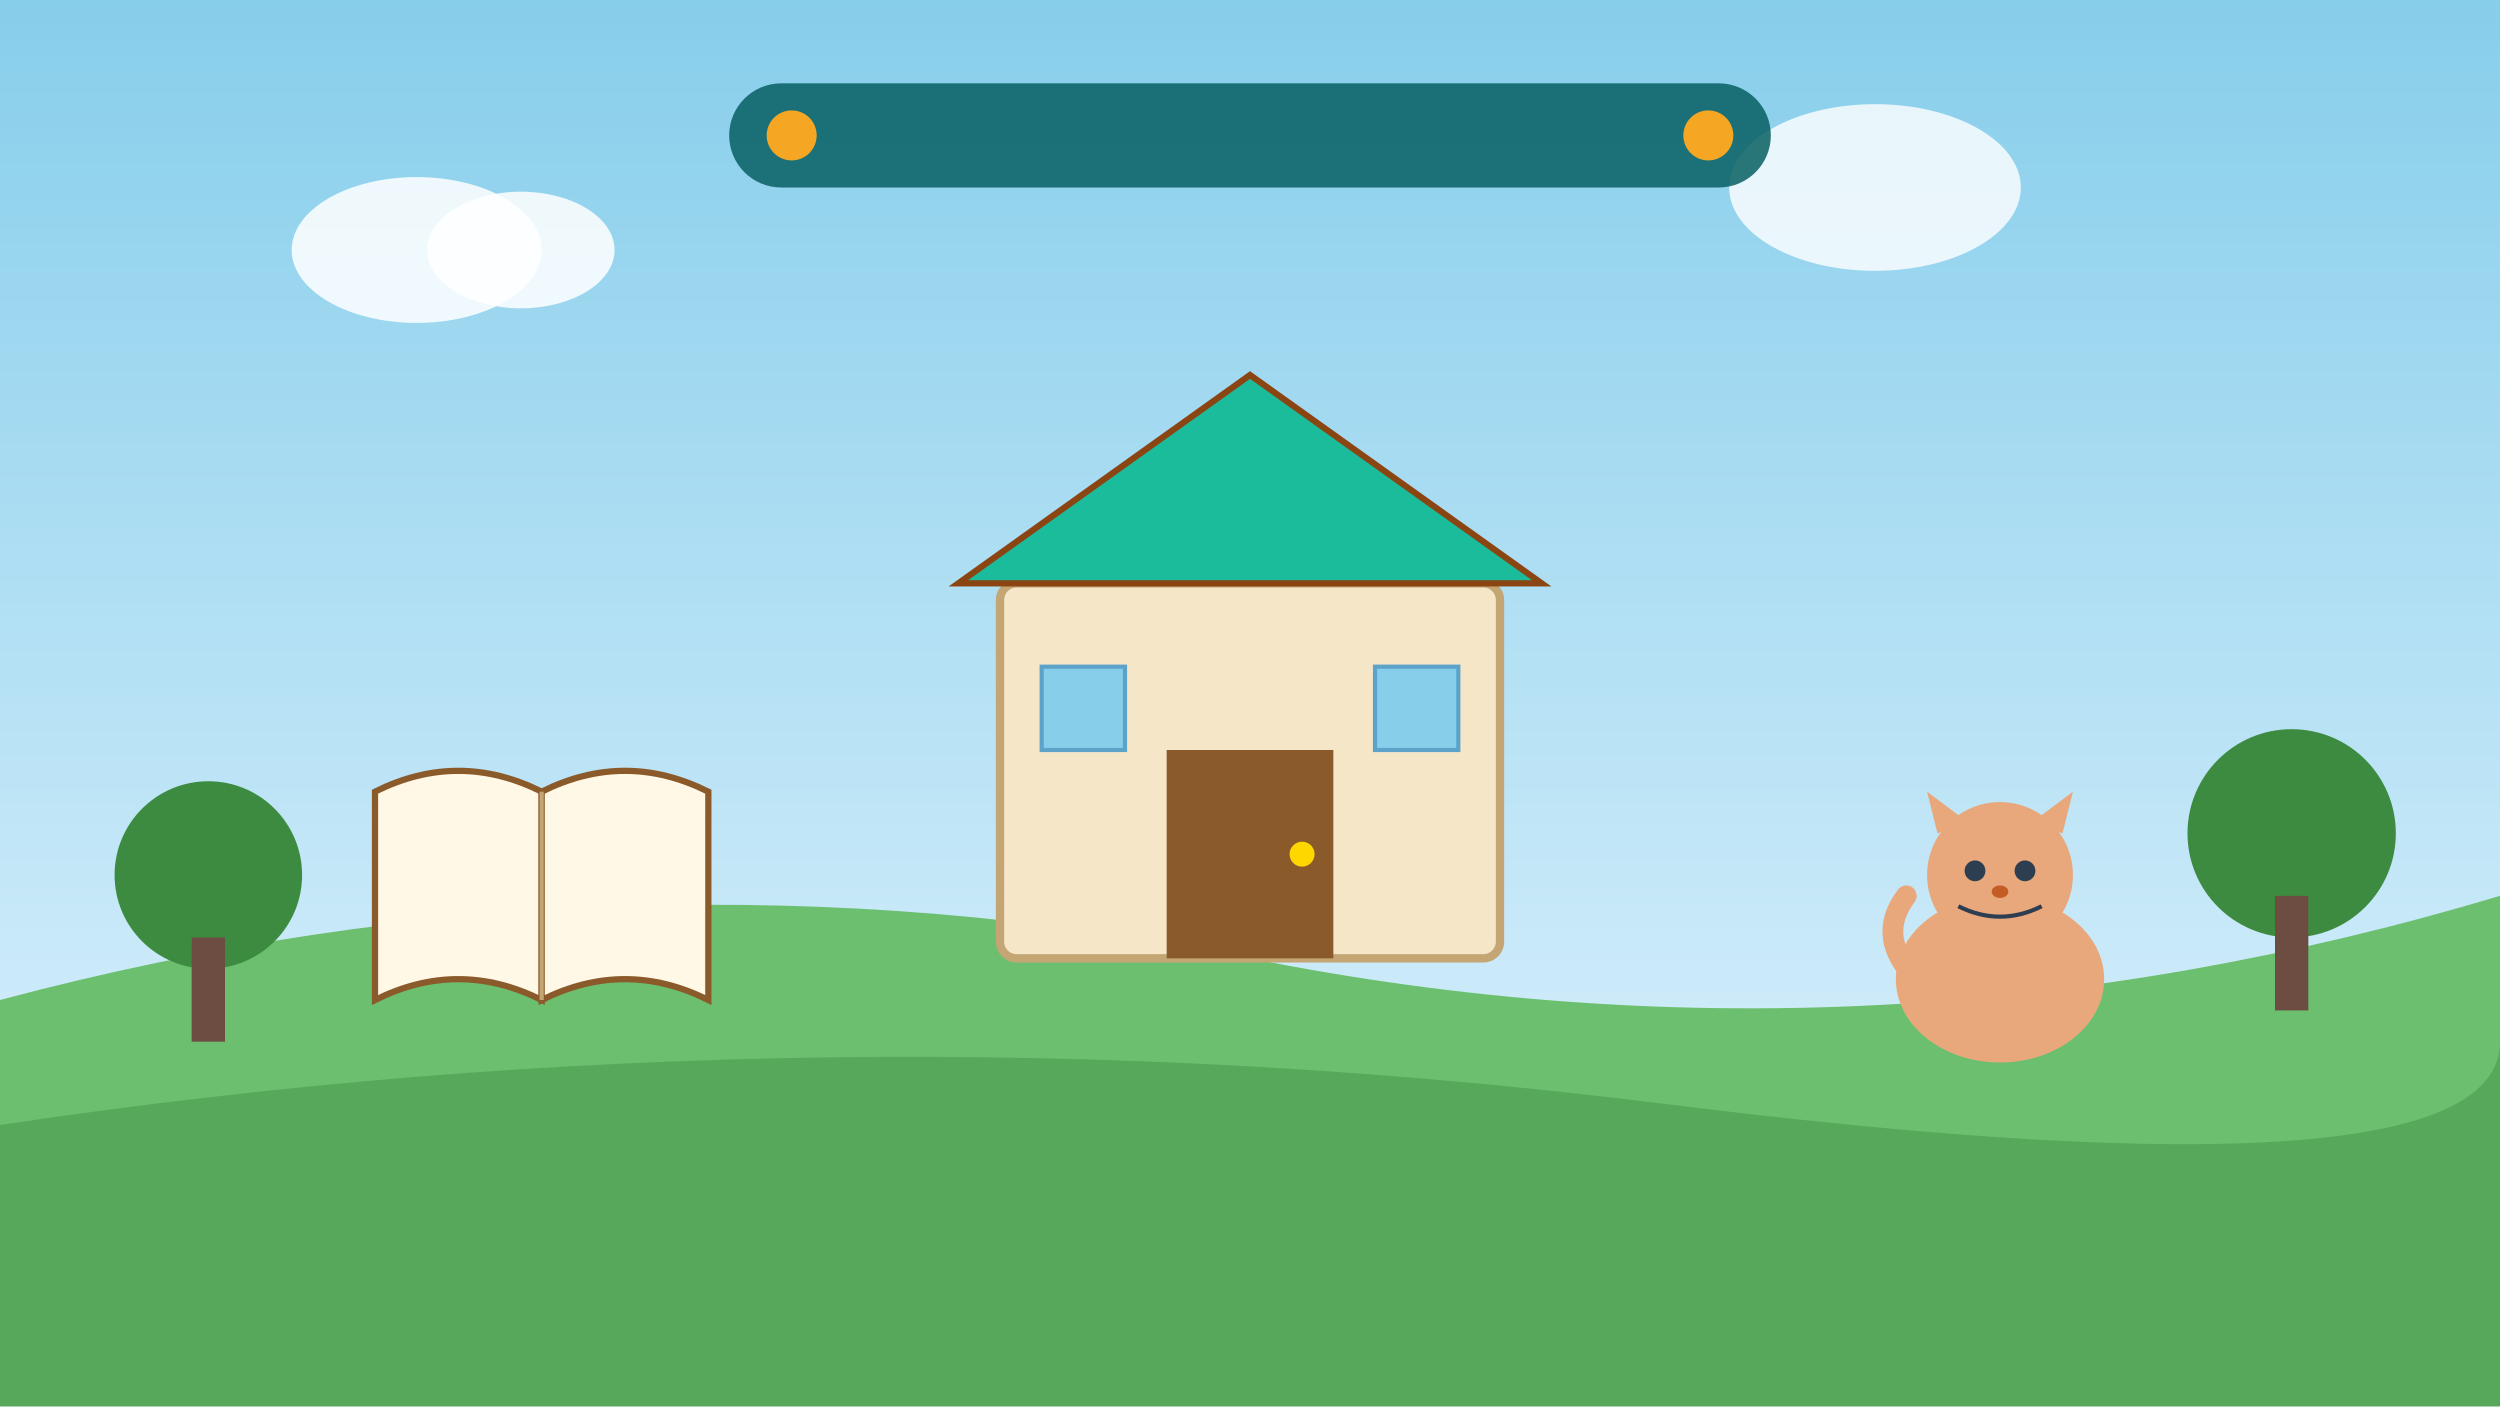
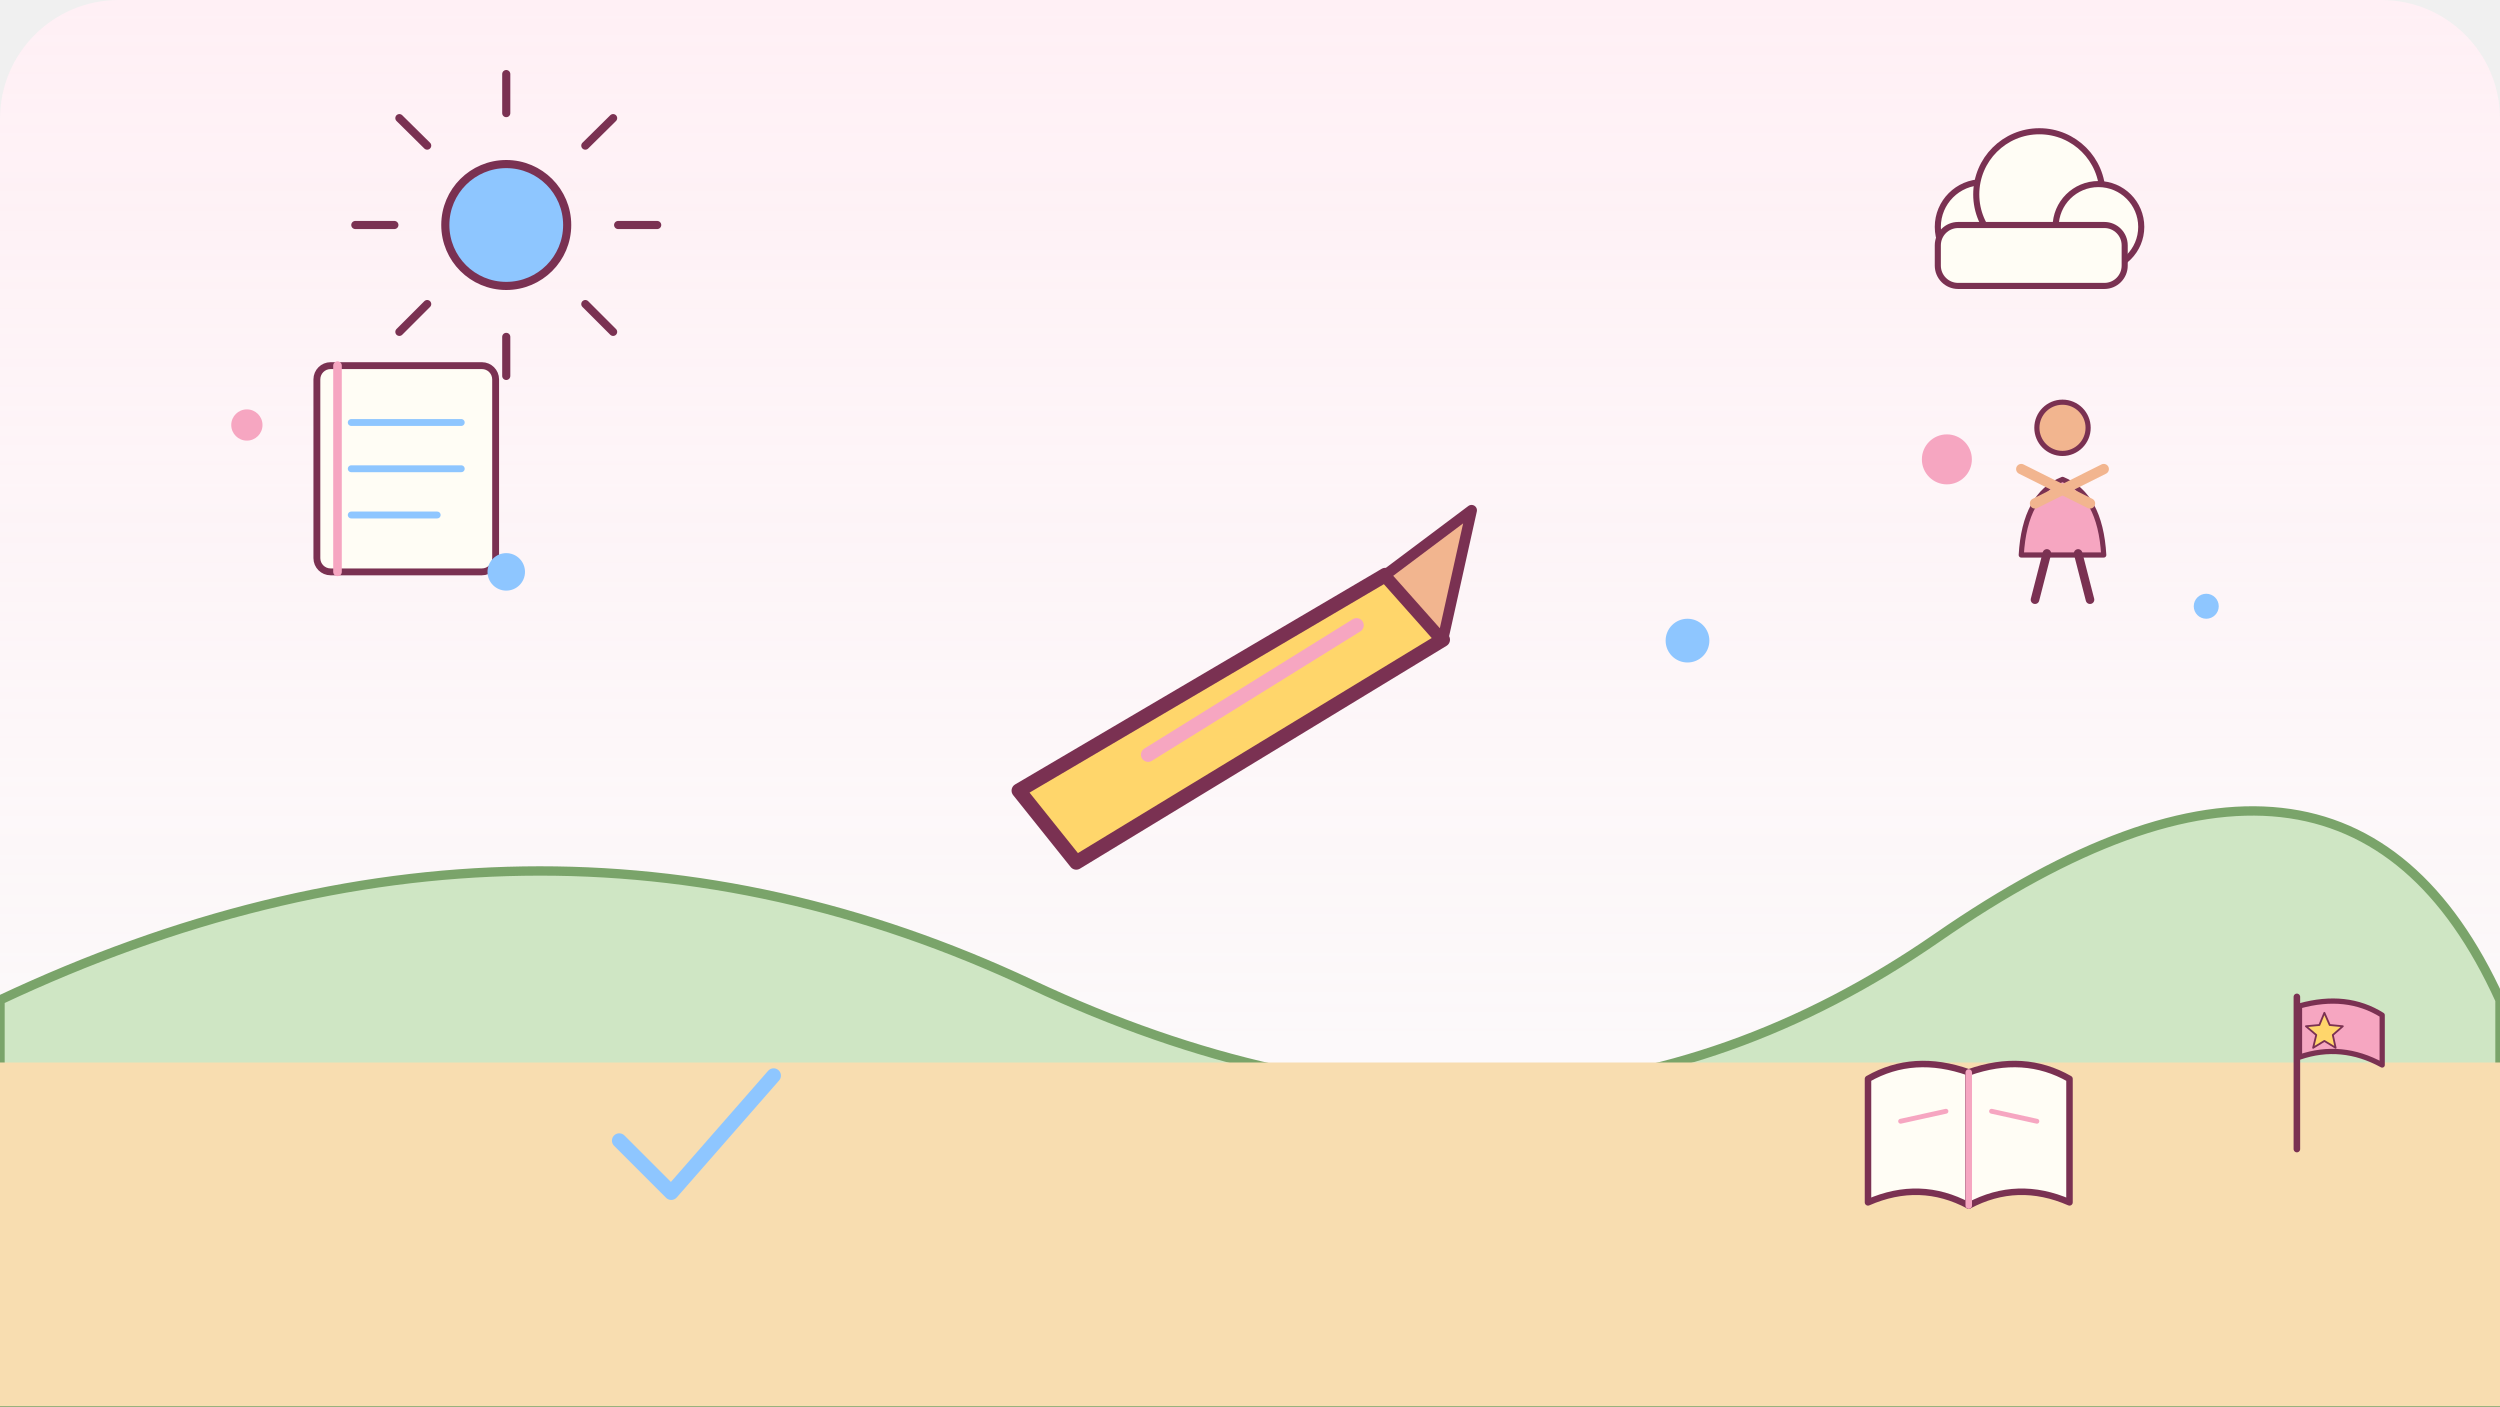
- <svg xmlns="http://www.w3.org/2000/svg" viewBox="0 0 1200 675" width="1200" height="675">
+ <svg xmlns="http://www.w3.org/2000/svg" width="800" height="450" viewBox="0 0 800 450" role="img" aria-labelledby="title desc">
  <defs>
    <linearGradient id="sky" x1="0" y1="0" x2="0" y2="1">
-       <stop offset="0%" stop-color="#87CEEB" />
-       <stop offset="100%" stop-color="#E8F6FF" />
-     </linearGradient>
-     <linearGradient id="hill" x1="0" y1="0" x2="0" y2="1">
-       <stop offset="0%" stop-color="#7BC67E" />
-       <stop offset="100%" stop-color="#4FA86A" />
+       <stop offset="0" stop-color="#FFF0F5" />
+       <stop offset="1" stop-color="#FFFFFF" stop-opacity="0.72" />
    </linearGradient>
  </defs>
-   <rect width="1200" height="675" fill="url(#sky)" />
-   <ellipse cx="200" cy="120" rx="60" ry="35" fill="#fff" opacity="0.85" />
-   <ellipse cx="250" cy="120" rx="45" ry="28" fill="#fff" opacity="0.85" />
-   <ellipse cx="900" cy="90" rx="70" ry="40" fill="#fff" opacity="0.8" />
-   <path d="M0 480 Q300 400 600 460 T1200 430 L1200 675 L0 675 Z" fill="#6BBF6E" />
-   <path d="M0 540 Q400 480 800 530 T1200 500 L1200 675 L0 675 Z" fill="#57A85A" />
-   <rect x="480" y="280" width="240" height="180" rx="8" fill="#F5E6C8" stroke="#C4A574" stroke-width="4" />
-   <polygon points="460,280 600,180 740,280" fill="#1ABC9C" stroke="#8B4513" stroke-width="3" />
-   <rect x="560" y="360" width="80" height="100" fill="#8B5A2B" />
-   <circle cx="625" cy="410" r="6" fill="#FFD700" />
-   <rect x="500" y="320" width="40" height="40" fill="#87CEEB" stroke="#5BA3C9" stroke-width="2" />
-   <rect x="660" y="320" width="40" height="40" fill="#87CEEB" stroke="#5BA3C9" stroke-width="2" />
-   <g transform="translate(180,360)">
-     <path d="M0 20 Q40 0 80 20 L80 120 Q40 100 0 120 Z" fill="#FFF8E7" stroke="#8B5A2B" stroke-width="3" />
-     <path d="M80 20 Q120 0 160 20 L160 120 Q120 100 80 120 Z" fill="#FFF8E7" stroke="#8B5A2B" stroke-width="3" />
-     <line x1="80" y1="20" x2="80" y2="120" stroke="#C4A574" stroke-width="2" />
-   </g>
-   <g transform="translate(900,380)">
-     <ellipse cx="60" cy="90" rx="50" ry="40" fill="#E8A87C" />
-     <circle cx="60" cy="40" r="35" fill="#E8A87C" />
-     <polygon points="30,20 25,0 45,15" fill="#E8A87C" />
-     <polygon points="90,20 95,0 75,15" fill="#E8A87C" />
-     <circle cx="48" cy="38" r="5" fill="#2C3E50" />
-     <circle cx="72" cy="38" r="5" fill="#2C3E50" />
-     <ellipse cx="60" cy="48" rx="4" ry="3" fill="#C45C26" />
-     <path d="M40 55 Q60 65 80 55" fill="none" stroke="#2C3E50" stroke-width="2" />
-     <path d="M20 90 Q0 70 15 50" fill="none" stroke="#E8A87C" stroke-width="10" stroke-linecap="round" />
-   </g>
-   <circle cx="100" cy="420" r="45" fill="#3D8B40" />
-   <rect x="92" y="450" width="16" height="50" fill="#6D4C41" />
-   <circle cx="1100" cy="400" r="50" fill="#3D8B40" />
-   <rect x="1092" y="430" width="16" height="55" fill="#6D4C41" />
-   <rect x="350" y="40" width="500" height="50" rx="25" fill="#075F63" opacity="0.85" />
-   <circle cx="380" cy="65" r="12" fill="#F5A623" />
-   <circle cx="820" cy="65" r="12" fill="#F5A623" />
+   <rect width="800" height="450" rx="38" fill="url(#sky)" />
+   <line x1="162.0" y1="36.2" x2="162.0" y2="23.7" stroke="#7A3152" stroke-width="2.6" stroke-linecap="round" />
+   <line x1="187.3" y1="46.6" x2="196.2" y2="37.8" stroke="#7A3152" stroke-width="2.6" stroke-linecap="round" />
+   <line x1="197.8" y1="72.0" x2="210.3" y2="72.0" stroke="#7A3152" stroke-width="2.6" stroke-linecap="round" />
+   <line x1="187.3" y1="97.3" x2="196.2" y2="106.2" stroke="#7A3152" stroke-width="2.6" stroke-linecap="round" />
+   <line x1="162.0" y1="107.8" x2="162.0" y2="120.3" stroke="#7A3152" stroke-width="2.6" stroke-linecap="round" />
+   <line x1="136.7" y1="97.3" x2="127.8" y2="106.2" stroke="#7A3152" stroke-width="2.6" stroke-linecap="round" />
+   <line x1="126.2" y1="72.0" x2="113.7" y2="72.0" stroke="#7A3152" stroke-width="2.6" stroke-linecap="round" />
+   <line x1="136.7" y1="46.6" x2="127.8" y2="37.8" stroke="#7A3152" stroke-width="2.6" stroke-linecap="round" />
+   <circle cx="162" cy="72" r="19.5" fill="#8EC6FF" stroke="#7A3152" stroke-width="2.6" />
+   <circle cx="634.4" cy="72.6" r="14.3" fill="#FFFDF5" stroke="#7A3152" stroke-width="1.95" />
+   <circle cx="652.6" cy="62.2" r="20.2" fill="#FFFDF5" stroke="#7A3152" stroke-width="1.95" />
+   <circle cx="671.5" cy="72.6" r="13.7" fill="#FFFDF5" stroke="#7A3152" stroke-width="1.95" />
+   <rect x="620.1" y="72.0" width="59.8" height="19.5" rx="6.5" fill="#FFFDF5" stroke="#7A3152" stroke-width="1.95" />
+   <path d="M0 320 Q170 240 330 315 T620 300 T800 320 L800 450 L0 450 Z" fill="#CFE6C4" stroke="#7AA46A" stroke-width="3" stroke-linecap="round" stroke-linejoin="round" />
+   <rect x="0" y="340" width="800" height="110" rx="0" fill="#F8DDB0" stroke="none" stroke-width="0" />
+   <polygon points="326.0,253.0 443.3,184.0 461.7,204.7 344.4,276.0" fill="#FFD66B" stroke="#7A3152" stroke-width="4.6" stroke-linejoin="round" />
+   <polygon points="443.3,184.0 470.9,163.3 461.7,204.7" fill="#F2B58F" stroke="#7A3152" stroke-width="3.45" stroke-linejoin="round" />
+   <line x1="367.4" y1="241.5" x2="434.1" y2="200.1" stroke="#F6A6C1" stroke-width="4.6" stroke-linecap="round" />
+   <rect x="101.4" y="117.0" width="57.2" height="66.0" rx="4.4" fill="#FFFDF5" stroke="#7A3152" stroke-width="2.2" />
+   <line x1="112.4" y1="135.2" x2="147.6" y2="135.2" stroke="#8EC6FF" stroke-width="2.2" stroke-linecap="round" />
+   <line x1="112.4" y1="150" x2="147.6" y2="150" stroke="#8EC6FF" stroke-width="2.2" stroke-linecap="round" />
+   <line x1="112.4" y1="164.8" x2="139.9" y2="164.8" stroke="#8EC6FF" stroke-width="2.2" stroke-linecap="round" />
+   <line x1="108.0" y1="117.0" x2="108.0" y2="183.0" stroke="#F6A6C1" stroke-width="2.75" stroke-linecap="round" />
+   <circle cx="660" cy="136.9" r="8.2" fill="#F2B58F" stroke="#7A3152" stroke-width="1.65" />
+   <path d="M646.8,177.6 Q647.9,158.35 660,153.4 Q672.1,158.35 673.2,177.6 Z" fill="#F6A6C1" stroke="#7A3152" stroke-width="1.65" stroke-linecap="round" stroke-linejoin="round" />
+   <line x1="651.2" y1="161.1" x2="673.2" y2="150.1" stroke="#F2B58F" stroke-width="3.3" stroke-linecap="round" />
+   <line x1="668.8" y1="161.1" x2="646.8" y2="150.1" stroke="#F2B58F" stroke-width="3.3" stroke-linecap="round" />
+   <line x1="655.0" y1="177.1" x2="651.2" y2="191.9" stroke="#7A3152" stroke-width="2.75" stroke-linecap="round" />
+   <line x1="665.0" y1="177.1" x2="668.8" y2="191.9" stroke="#7A3152" stroke-width="2.75" stroke-linecap="round" />
+   <path d="M198.16,365 L214.8,381.64 L247.56,344.2" fill="none" stroke="#8EC6FF" stroke-width="4.68" stroke-linecap="round" stroke-linejoin="round" />
+   <path d="M630,343.16 Q612.32,336.92 597.76,345.24 L597.76,384.76 Q614.4,377.48 630,385.8 Z" fill="#FFFDF5" stroke="#7A3152" stroke-width="2.08" stroke-linecap="round" stroke-linejoin="round" />
+   <path d="M630,343.16 Q647.68,336.92 662.24,345.24 L662.24,384.76 Q645.6,377.48 630,385.8 Z" fill="#FFFDF5" stroke="#7A3152" stroke-width="2.08" stroke-linecap="round" stroke-linejoin="round" />
+   <line x1="630" y1="343.2" x2="630" y2="385.8" stroke="#F6A6C1" stroke-width="2.08" stroke-linecap="round" />
+   <line x1="608.2" y1="358.8" x2="622.7" y2="355.6" stroke="#F6A6C1" stroke-width="1.56" stroke-linecap="round" />
+   <line x1="637.3" y1="355.6" x2="651.8" y2="358.8" stroke="#F6A6C1" stroke-width="1.56" stroke-linecap="round" />
+   <circle cx="540" cy="205" r="7" fill="#8EC6FF" stroke="none" stroke-width="0" />
+   <circle cx="623" cy="147" r="8" fill="#F6A6C1" stroke="none" stroke-width="0" />
+   <circle cx="706" cy="194" r="4" fill="#8EC6FF" stroke="none" stroke-width="0" />
+   <circle cx="79" cy="136" r="5" fill="#F6A6C1" stroke="none" stroke-width="0" />
+   <circle cx="162" cy="183" r="6" fill="#8EC6FF" stroke="none" stroke-width="0" />
+   <line x1="735" y1="319.0" x2="735" y2="367.7" stroke="#7A3152" stroke-width="2.1" stroke-linecap="round" />
+   <path d="M735.84,321.9 Q750.96,317.7 762.3,324.84 L762.3,340.8 Q749.28,333.66 735.84,338.28 Z" fill="#F6A6C1" stroke="#7A3152" stroke-width="1.68" stroke-linecap="round" stroke-linejoin="round" />
+   <polygon points="743.8,324.1 745.5,328.0 749.7,328.4 746.5,331.2 747.4,335.3 743.8,333.1 740.2,335.3 741.2,331.2 737.9,328.4 742.2,328.0" fill="#FFD66B" stroke="#7A3152" stroke-width="0.588" stroke-linejoin="round" />
</svg>
